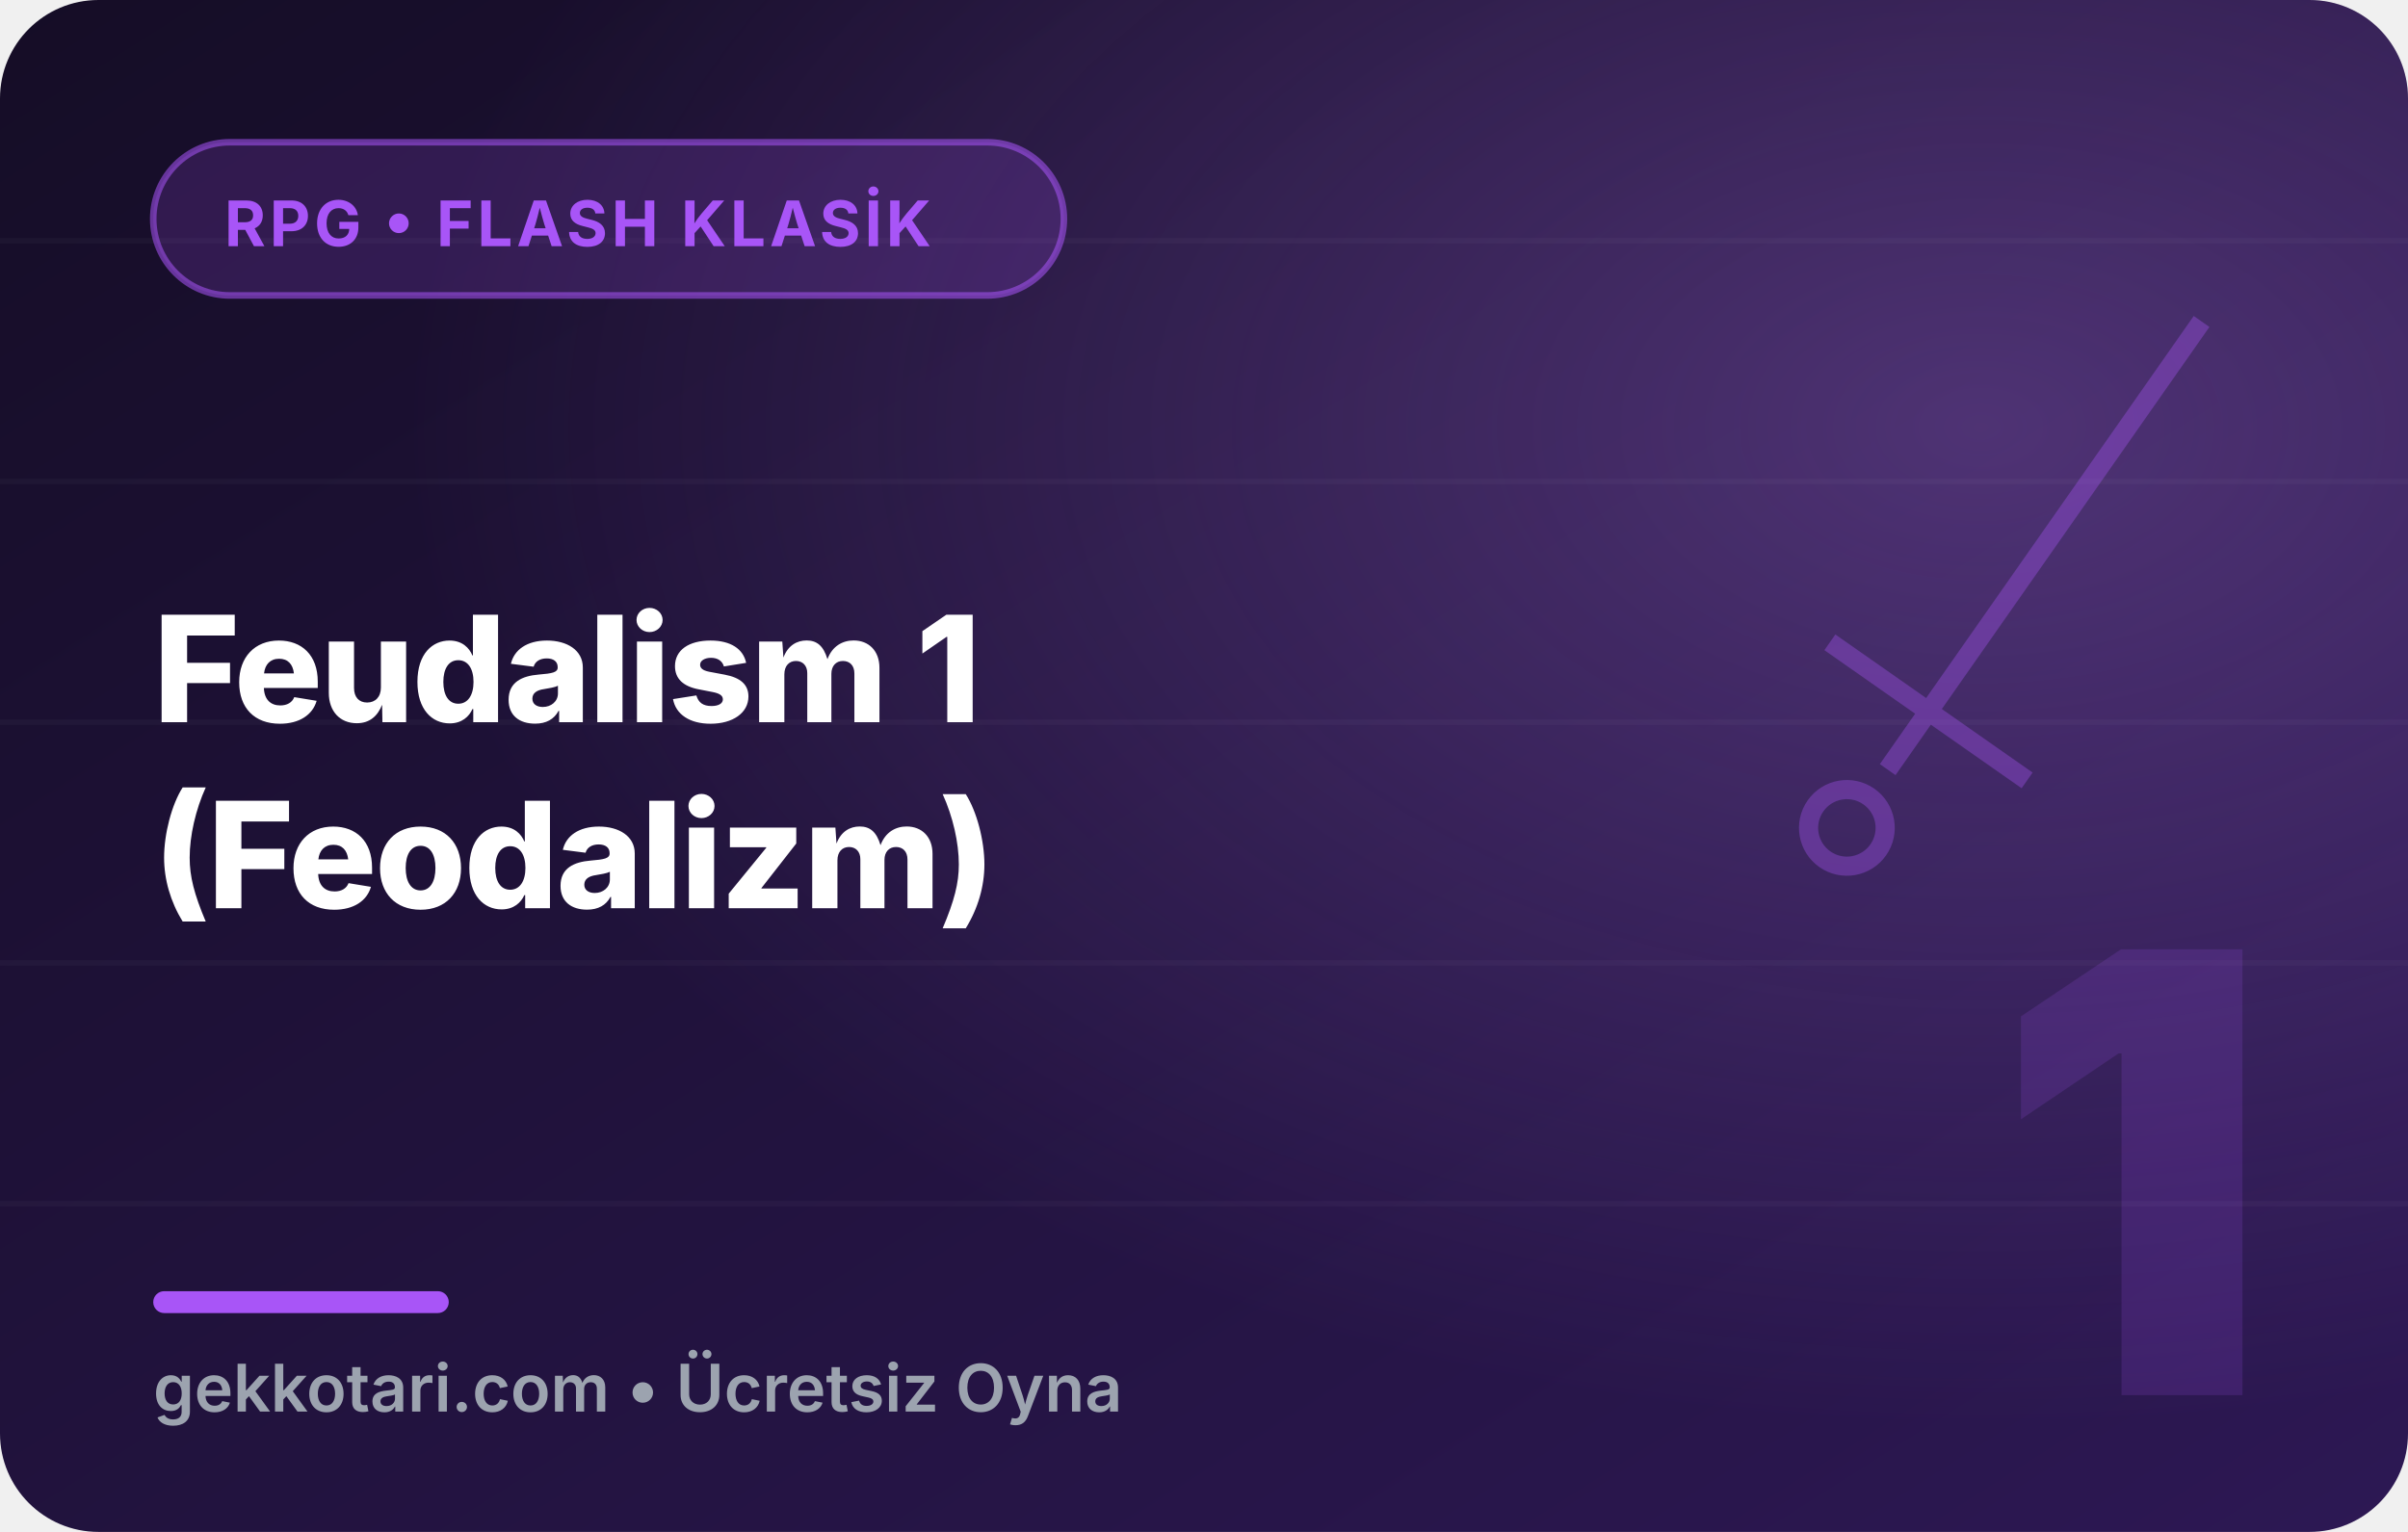
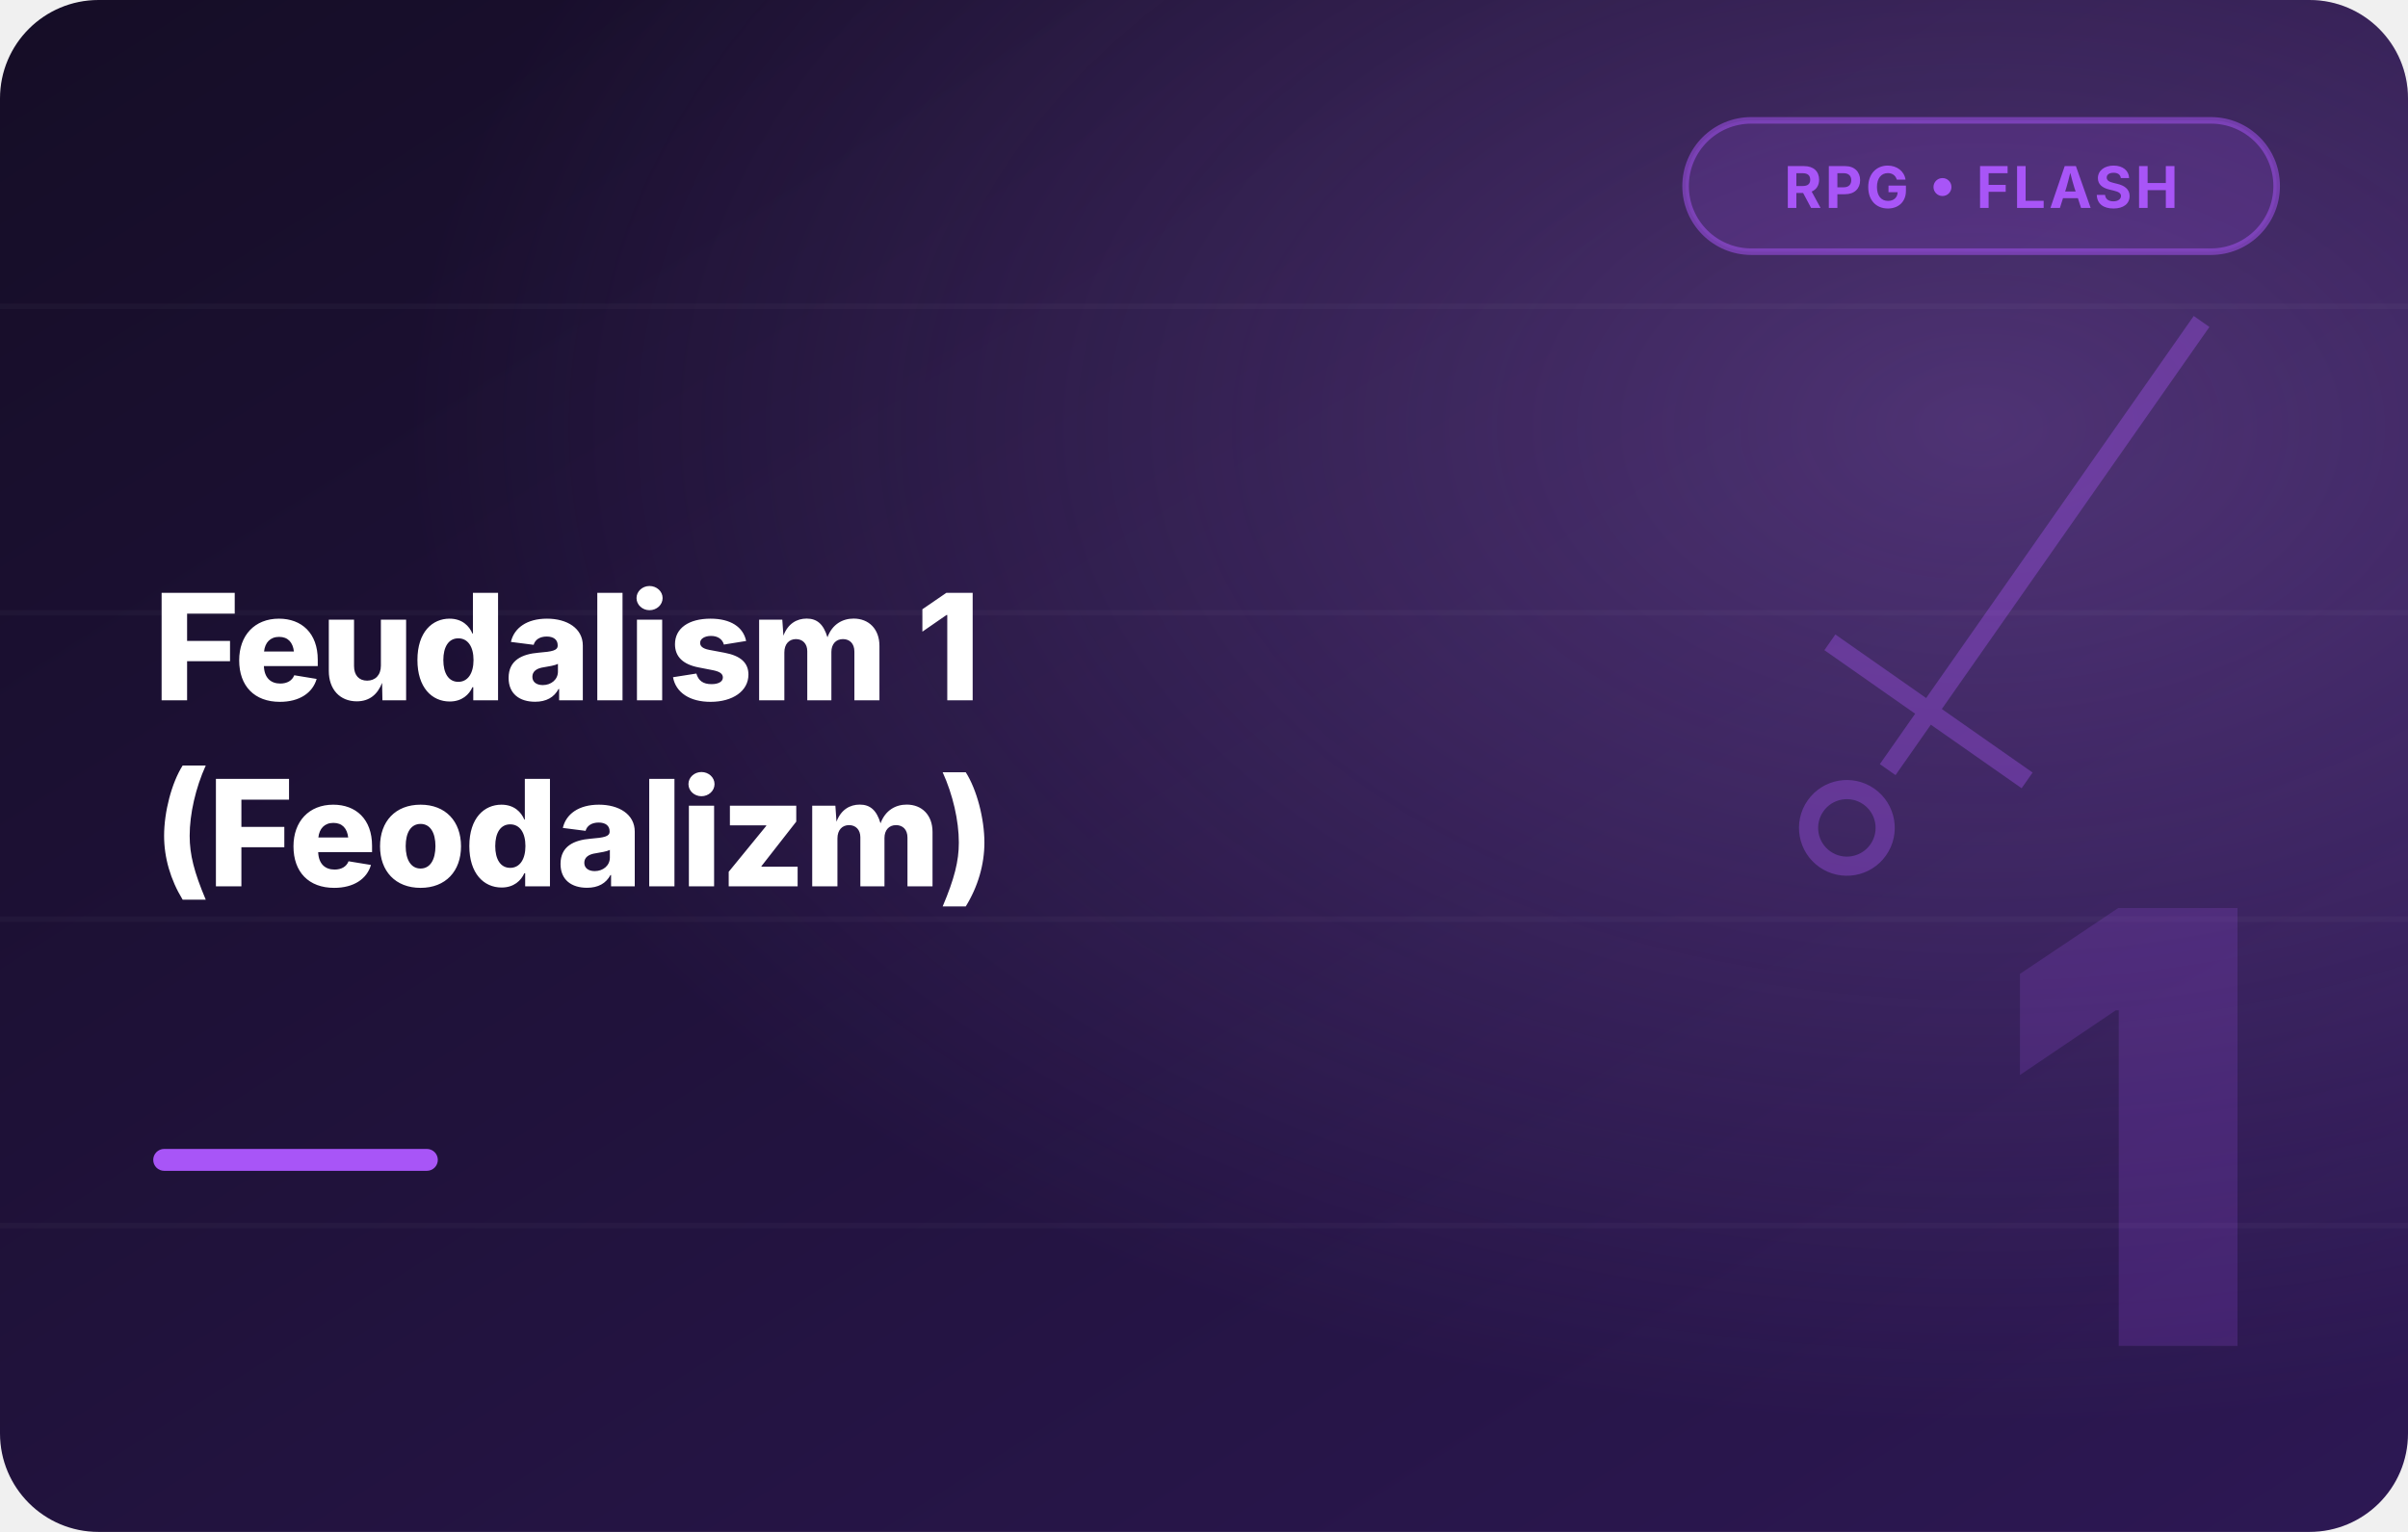
<svg xmlns="http://www.w3.org/2000/svg" viewBox="0 0 440 280" width="440" height="280">
  <defs>
    <linearGradient id="g-feudalism-1-feodalizm" x1="0" y1="0" x2="1" y2="1">
      <stop offset="0%" stop-color="#150d26" />
      <stop offset="100%" stop-color="#2d1854" />
    </linearGradient>
    <radialGradient id="r-feudalism-1-feodalizm" cx="0.82" cy="0.28" r="0.65">
      <stop offset="0%" stop-color="#c084fc" stop-opacity="0.28" />
      <stop offset="100%" stop-color="#c084fc" stop-opacity="0" />
    </radialGradient>
  </defs>
  <rect width="440" height="280" rx="18" fill="url(#g-feudalism-1-feodalizm)" />
  <rect width="440" height="280" rx="18" fill="url(#r-feudalism-1-feodalizm)" />
-   <path d="M0 44 H440 M0 88 H440 M0 132 H440 M0 176 H440 M0 220 H440" stroke="#ffffff" stroke-opacity="0.03" stroke-width="1" />
-   <text x="415" y="255" text-anchor="end" fill="#a855f7" fill-opacity="0.16" font-family="Inter,Arial,sans-serif" font-size="112" font-weight="900">1</text>
+   <path d="M0 56 H440 M0 112 H440 M0 168 H440 M0 224 H440" stroke="#ffffff" stroke-opacity="0.03" stroke-width="1" />
+   <text x="414" y="246" text-anchor="end" fill="#a855f7" fill-opacity="0.18" font-family="Inter,Arial,sans-serif" font-size="110" font-weight="900">1</text>
  <g transform="translate(365,112) rotate(35)" stroke="#a855f7" stroke-width="3.5" fill="none" opacity="0.35">
    <line x1="0" y1="-65" x2="0" y2="35" />
    <line x1="-22" y1="22" x2="22" y2="22" />
    <circle cx="0" cy="48" r="7" />
  </g>
-   <rect x="28" y="26" width="166.4" height="28" rx="14" fill="#a855f7" fill-opacity="0.18" stroke="#a855f7" stroke-opacity="0.55" stroke-width="1.2" />
-   <text x="41" y="45" fill="#a855f7" font-family="Inter,Segoe UI,Arial,sans-serif" font-size="11.5" font-weight="700" letter-spacing="0.7">RPG • FLASH KLASİK</text>
-   <text x="28" y="132" fill="#ffffff" font-family="Inter,Segoe UI,Arial,sans-serif" font-size="27" font-weight="800" letter-spacing="-0.4">Feudalism 1</text>
-   <text x="28" y="166" fill="#ffffff" font-family="Inter,Segoe UI,Arial,sans-serif" font-size="27" font-weight="800" letter-spacing="-0.4">(Feodalizm)</text>
-   <rect x="28" y="236" width="54" height="4" rx="2" fill="#a855f7" />
-   <text x="28" y="258" fill="#9ca3af" font-family="Inter,Segoe UI,Arial,sans-serif" font-size="12" font-weight="600">gekkotari.com • Ücretsiz Oyna</text>
+   <rect x="308" y="22" width="108" height="24" rx="12" fill="#a855f7" fill-opacity="0.16" stroke="#a855f7" stroke-opacity="0.5" stroke-width="1.2" />
+   <text x="362" y="38" text-anchor="middle" fill="#a855f7" font-family="Inter,Segoe UI,Arial,sans-serif" font-size="10.5" font-weight="700" letter-spacing="0.6">RPG • FLASH</text>
+   <text x="28" y="128" fill="#ffffff" font-family="Inter,Segoe UI,Arial,sans-serif" font-size="27" font-weight="800" letter-spacing="-0.4">Feudalism 1</text>
+   <text x="28" y="162" fill="#ffffff" font-family="Inter,Segoe UI,Arial,sans-serif" font-size="27" font-weight="800" letter-spacing="-0.4">(Feodalizm)</text>
+   <rect x="28" y="210" width="52" height="4" rx="2" fill="#a855f7" />
</svg>
